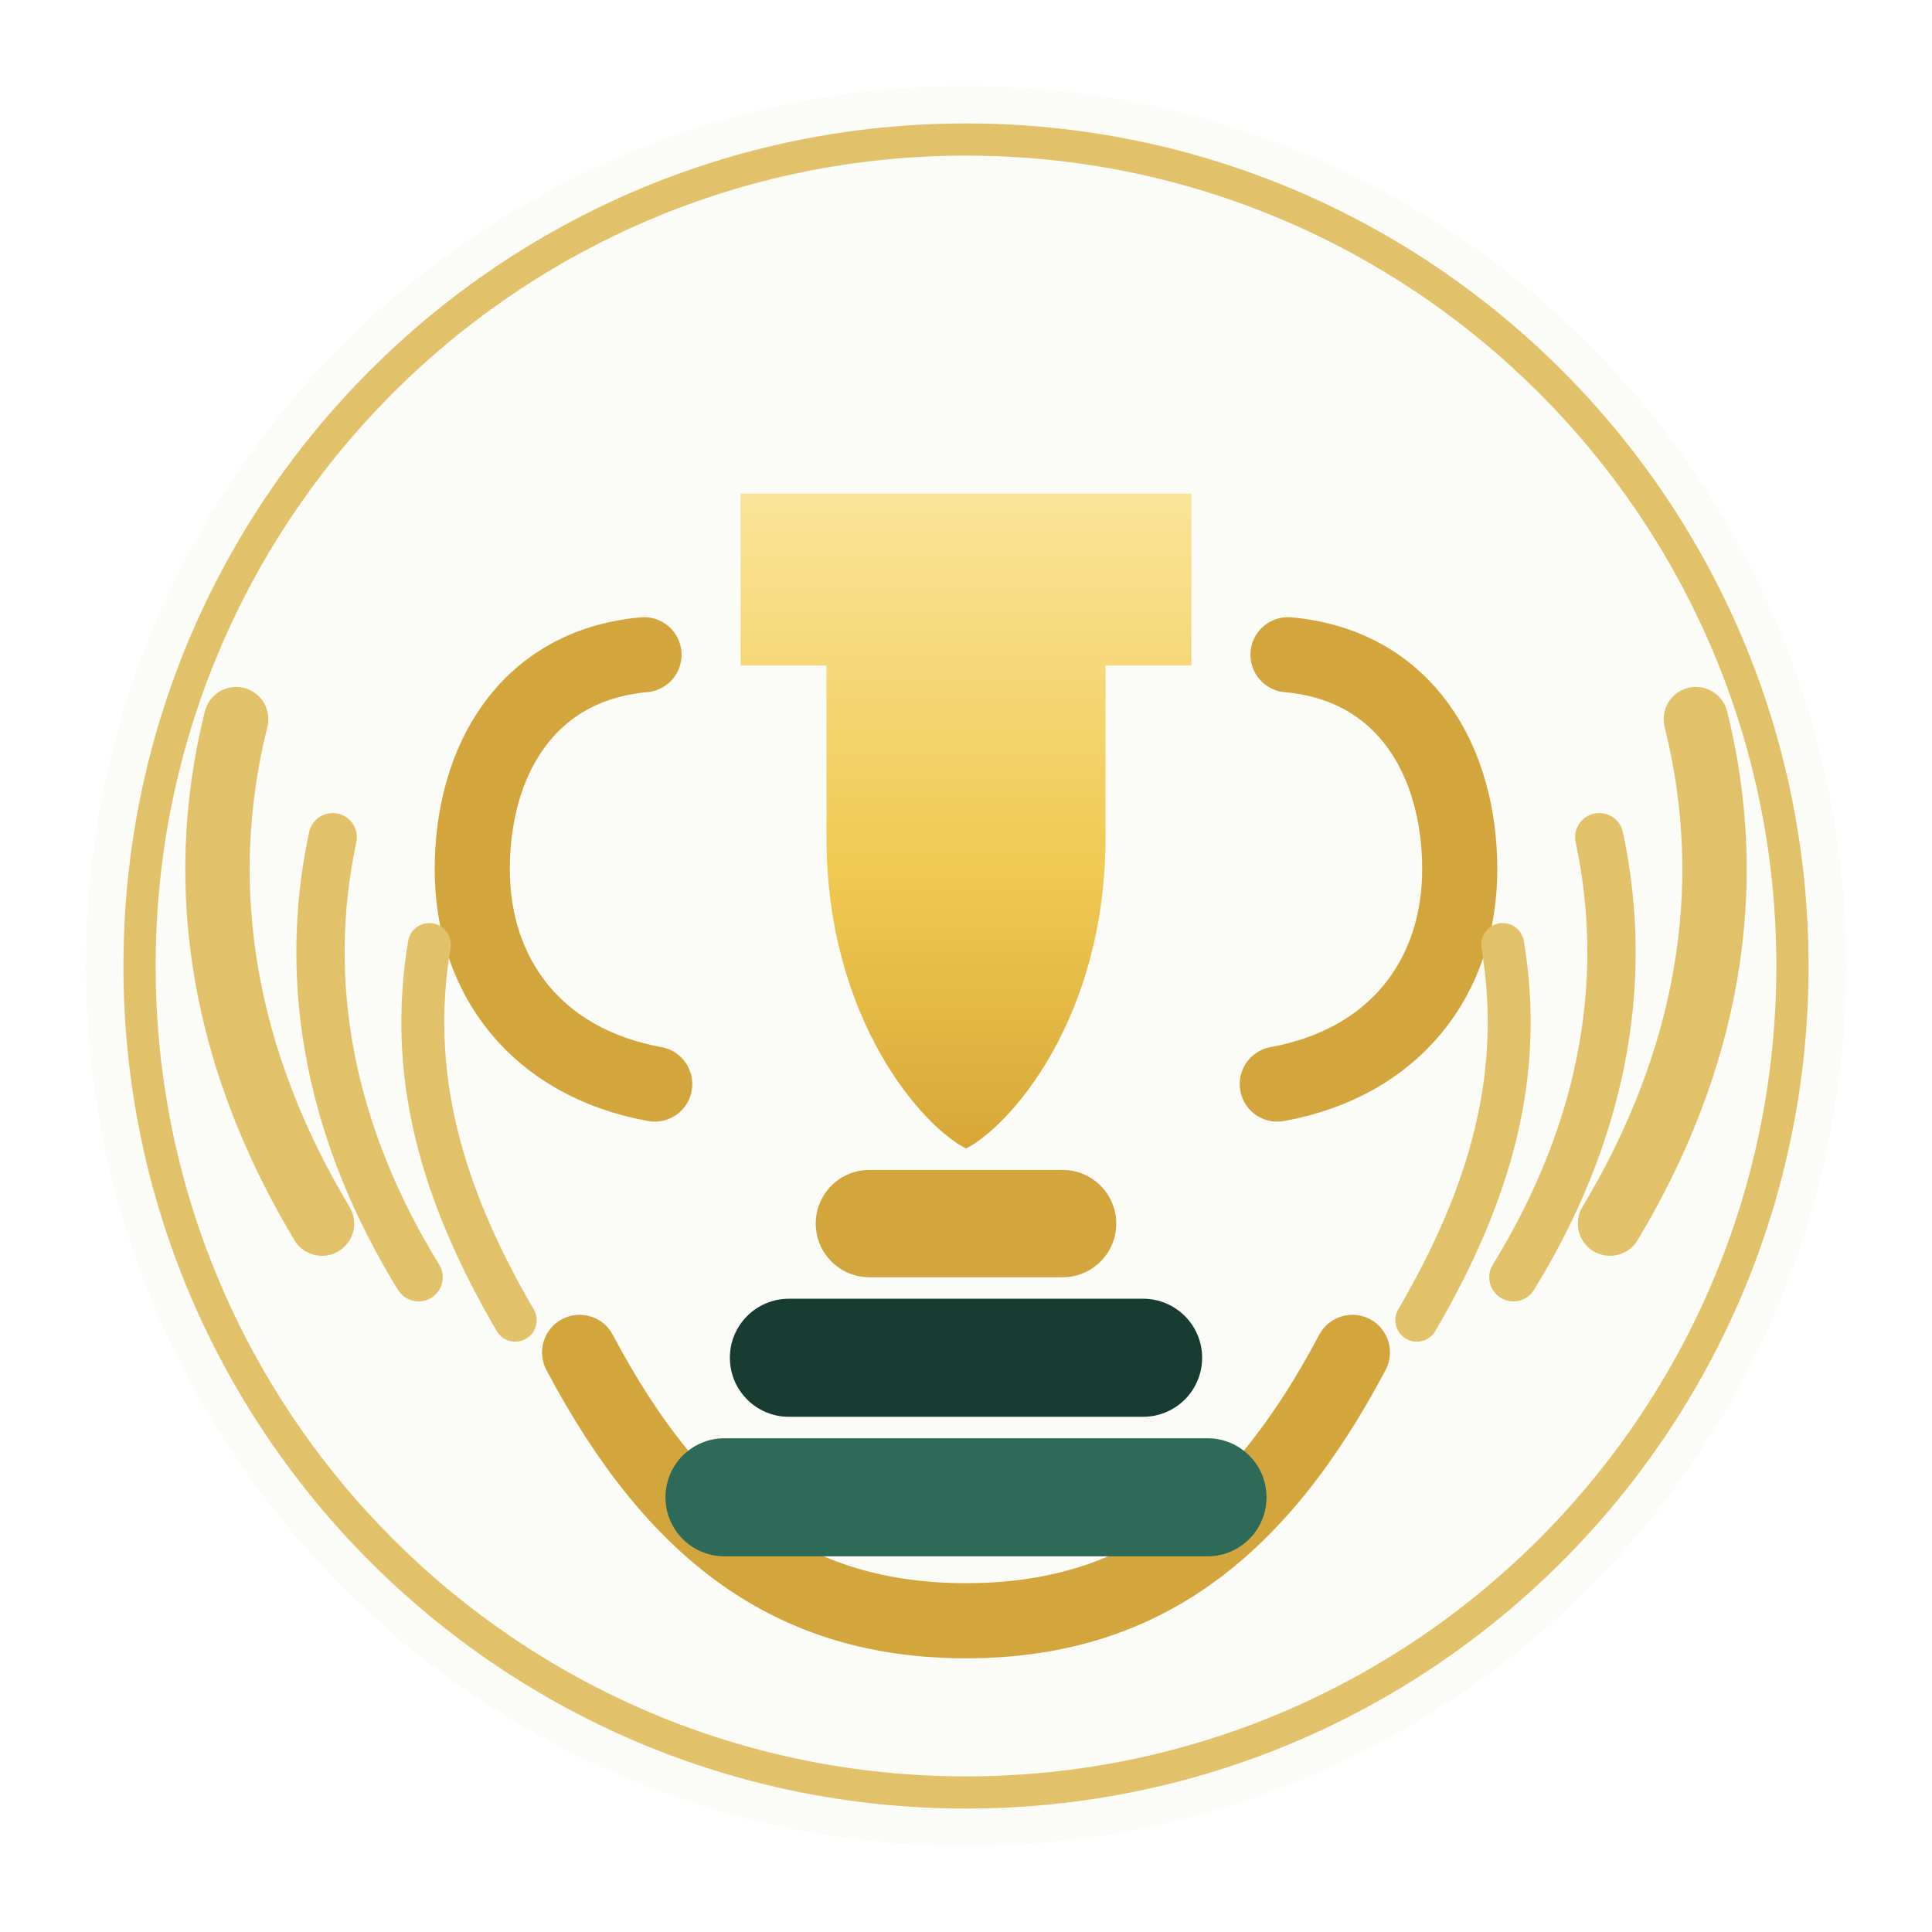
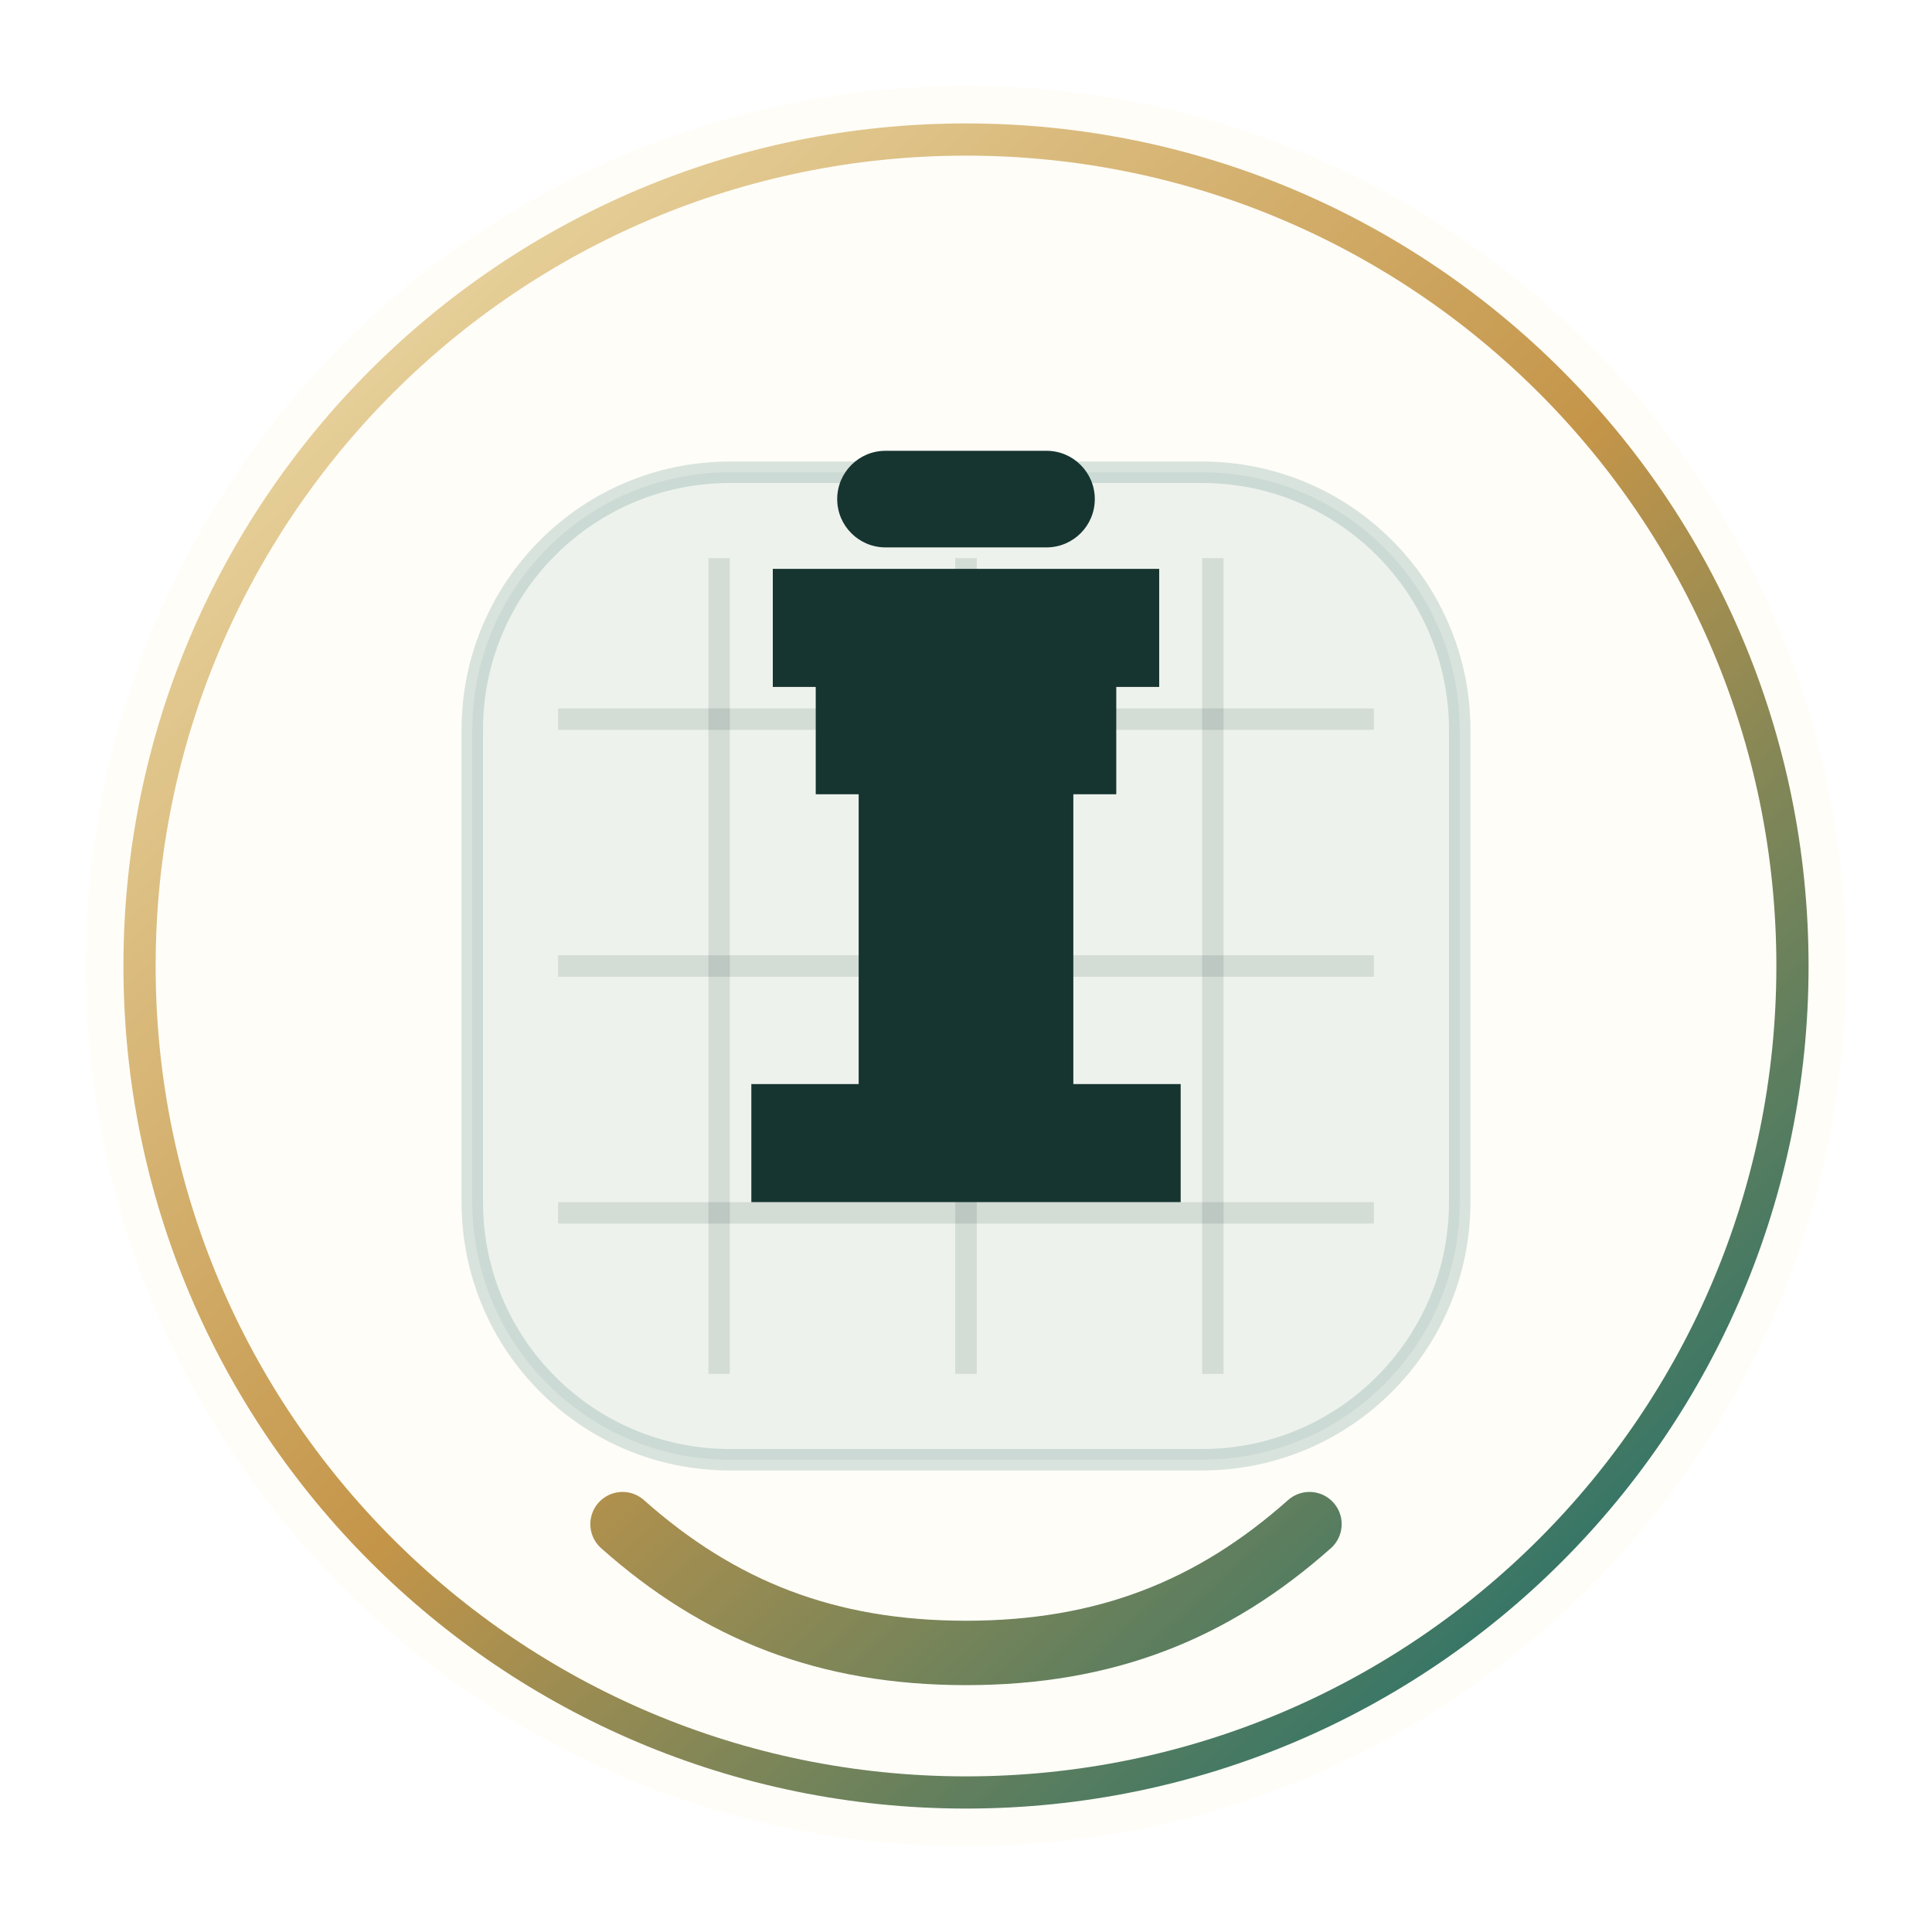
<svg xmlns="http://www.w3.org/2000/svg" width="180" height="180" viewBox="0 0 180 180" fill="none">
  <defs>
-     <linearGradient id="cupGold" x1="90" y1="28" x2="90" y2="139" gradientUnits="userSpaceOnUse">
-       <stop stop-color="#FFF2BC" />
-       <stop offset="0.48" stop-color="#F0C952" />
-       <stop offset="1" stop-color="#B77D17" />
+     <linearGradient id="sectionRing" x1="32" y1="28" x2="146" y2="152" gradientUnits="userSpaceOnUse">
+       <stop stop-color="#E8D39E" />
+       <stop offset="0.52" stop-color="#C49549" />
+       <stop offset="1" stop-color="#2F7468" />
    </linearGradient>
  </defs>
-   <circle cx="90" cy="90" r="82" fill="#FBFCF8" />
-   <circle cx="90" cy="90" r="77" stroke="#E1C26A" stroke-width="3" />
-   <path d="M54 126C63 143 74 151 90 151C106 151 117 143 126 126" stroke="#D3A63D" stroke-width="7" stroke-linecap="round" />
-   <path d="M69 46H111V62H103V78C103 95 94 105 90 107C86 105 77 95 77 78V62H69V46Z" fill="url(#cupGold)" />
-   <path d="M60 61C49 62 44 71 44 81C44 91 50 99 61 101" stroke="#D3A63D" stroke-width="7" stroke-linecap="round" />
-   <path d="M120 61C131 62 136 71 136 81C136 91 130 99 119 101" stroke="#D3A63D" stroke-width="7" stroke-linecap="round" />
-   <rect x="76" y="109" width="28" height="10" rx="5" fill="#D3A63D" />
-   <rect x="68" y="121" width="44" height="11" rx="5.5" fill="#183C31" />
-   <rect x="62" y="134" width="56" height="11" rx="5.5" fill="#2D6A57" />
-   <path d="M30 114C21 99 18 83 22 67" stroke="#E1C26A" stroke-width="6" stroke-linecap="round" />
-   <path d="M39 119C31 106 28 92 31 78" stroke="#E1C26A" stroke-width="4.5" stroke-linecap="round" />
-   <path d="M48 123C41 111 38 100 40 88" stroke="#E1C26A" stroke-width="4" stroke-linecap="round" />
-   <path d="M150 114C159 99 162 83 158 67" stroke="#E1C26A" stroke-width="6" stroke-linecap="round" />
-   <path d="M141 119C149 106 152 92 149 78" stroke="#E1C26A" stroke-width="4.5" stroke-linecap="round" />
-   <path d="M132 123C139 111 142 100 140 88" stroke="#E1C26A" stroke-width="4" stroke-linecap="round" />
+   <circle cx="90" cy="90" r="82" fill="#FFFDF8" />
+   <circle cx="90" cy="90" r="77" stroke="url(#sectionRing)" stroke-width="3" />
+   <rect x="44" y="44" width="92" height="92" rx="24" fill="rgba(47,116,104,0.08)" stroke="rgba(47,116,104,0.18)" stroke-width="2" />
+   <path d="M67 52V128" stroke="rgba(23,53,48,0.12)" stroke-width="2" />
+   <path d="M90 52V128" stroke="rgba(23,53,48,0.12)" stroke-width="2" />
+   <path d="M113 52V128" stroke="rgba(23,53,48,0.12)" stroke-width="2" />
+   <path d="M52 67H128" stroke="rgba(23,53,48,0.12)" stroke-width="2" />
+   <path d="M52 90H128" stroke="rgba(23,53,48,0.12)" stroke-width="2" />
+   <path d="M52 113H128" stroke="rgba(23,53,48,0.12)" stroke-width="2" />
+   <path d="M72 53H108V64H104V74H100V101H110V112H70V101H80V74H76V64H72V53Z" fill="#173530" />
+   <rect x="78" y="42" width="24" height="9" rx="4.5" fill="#173530" />
+   <path d="M58 142C67 150 77 154 90 154C103 154 113 150 122 142" stroke="url(#sectionRing)" stroke-width="6" stroke-linecap="round" />
</svg>
